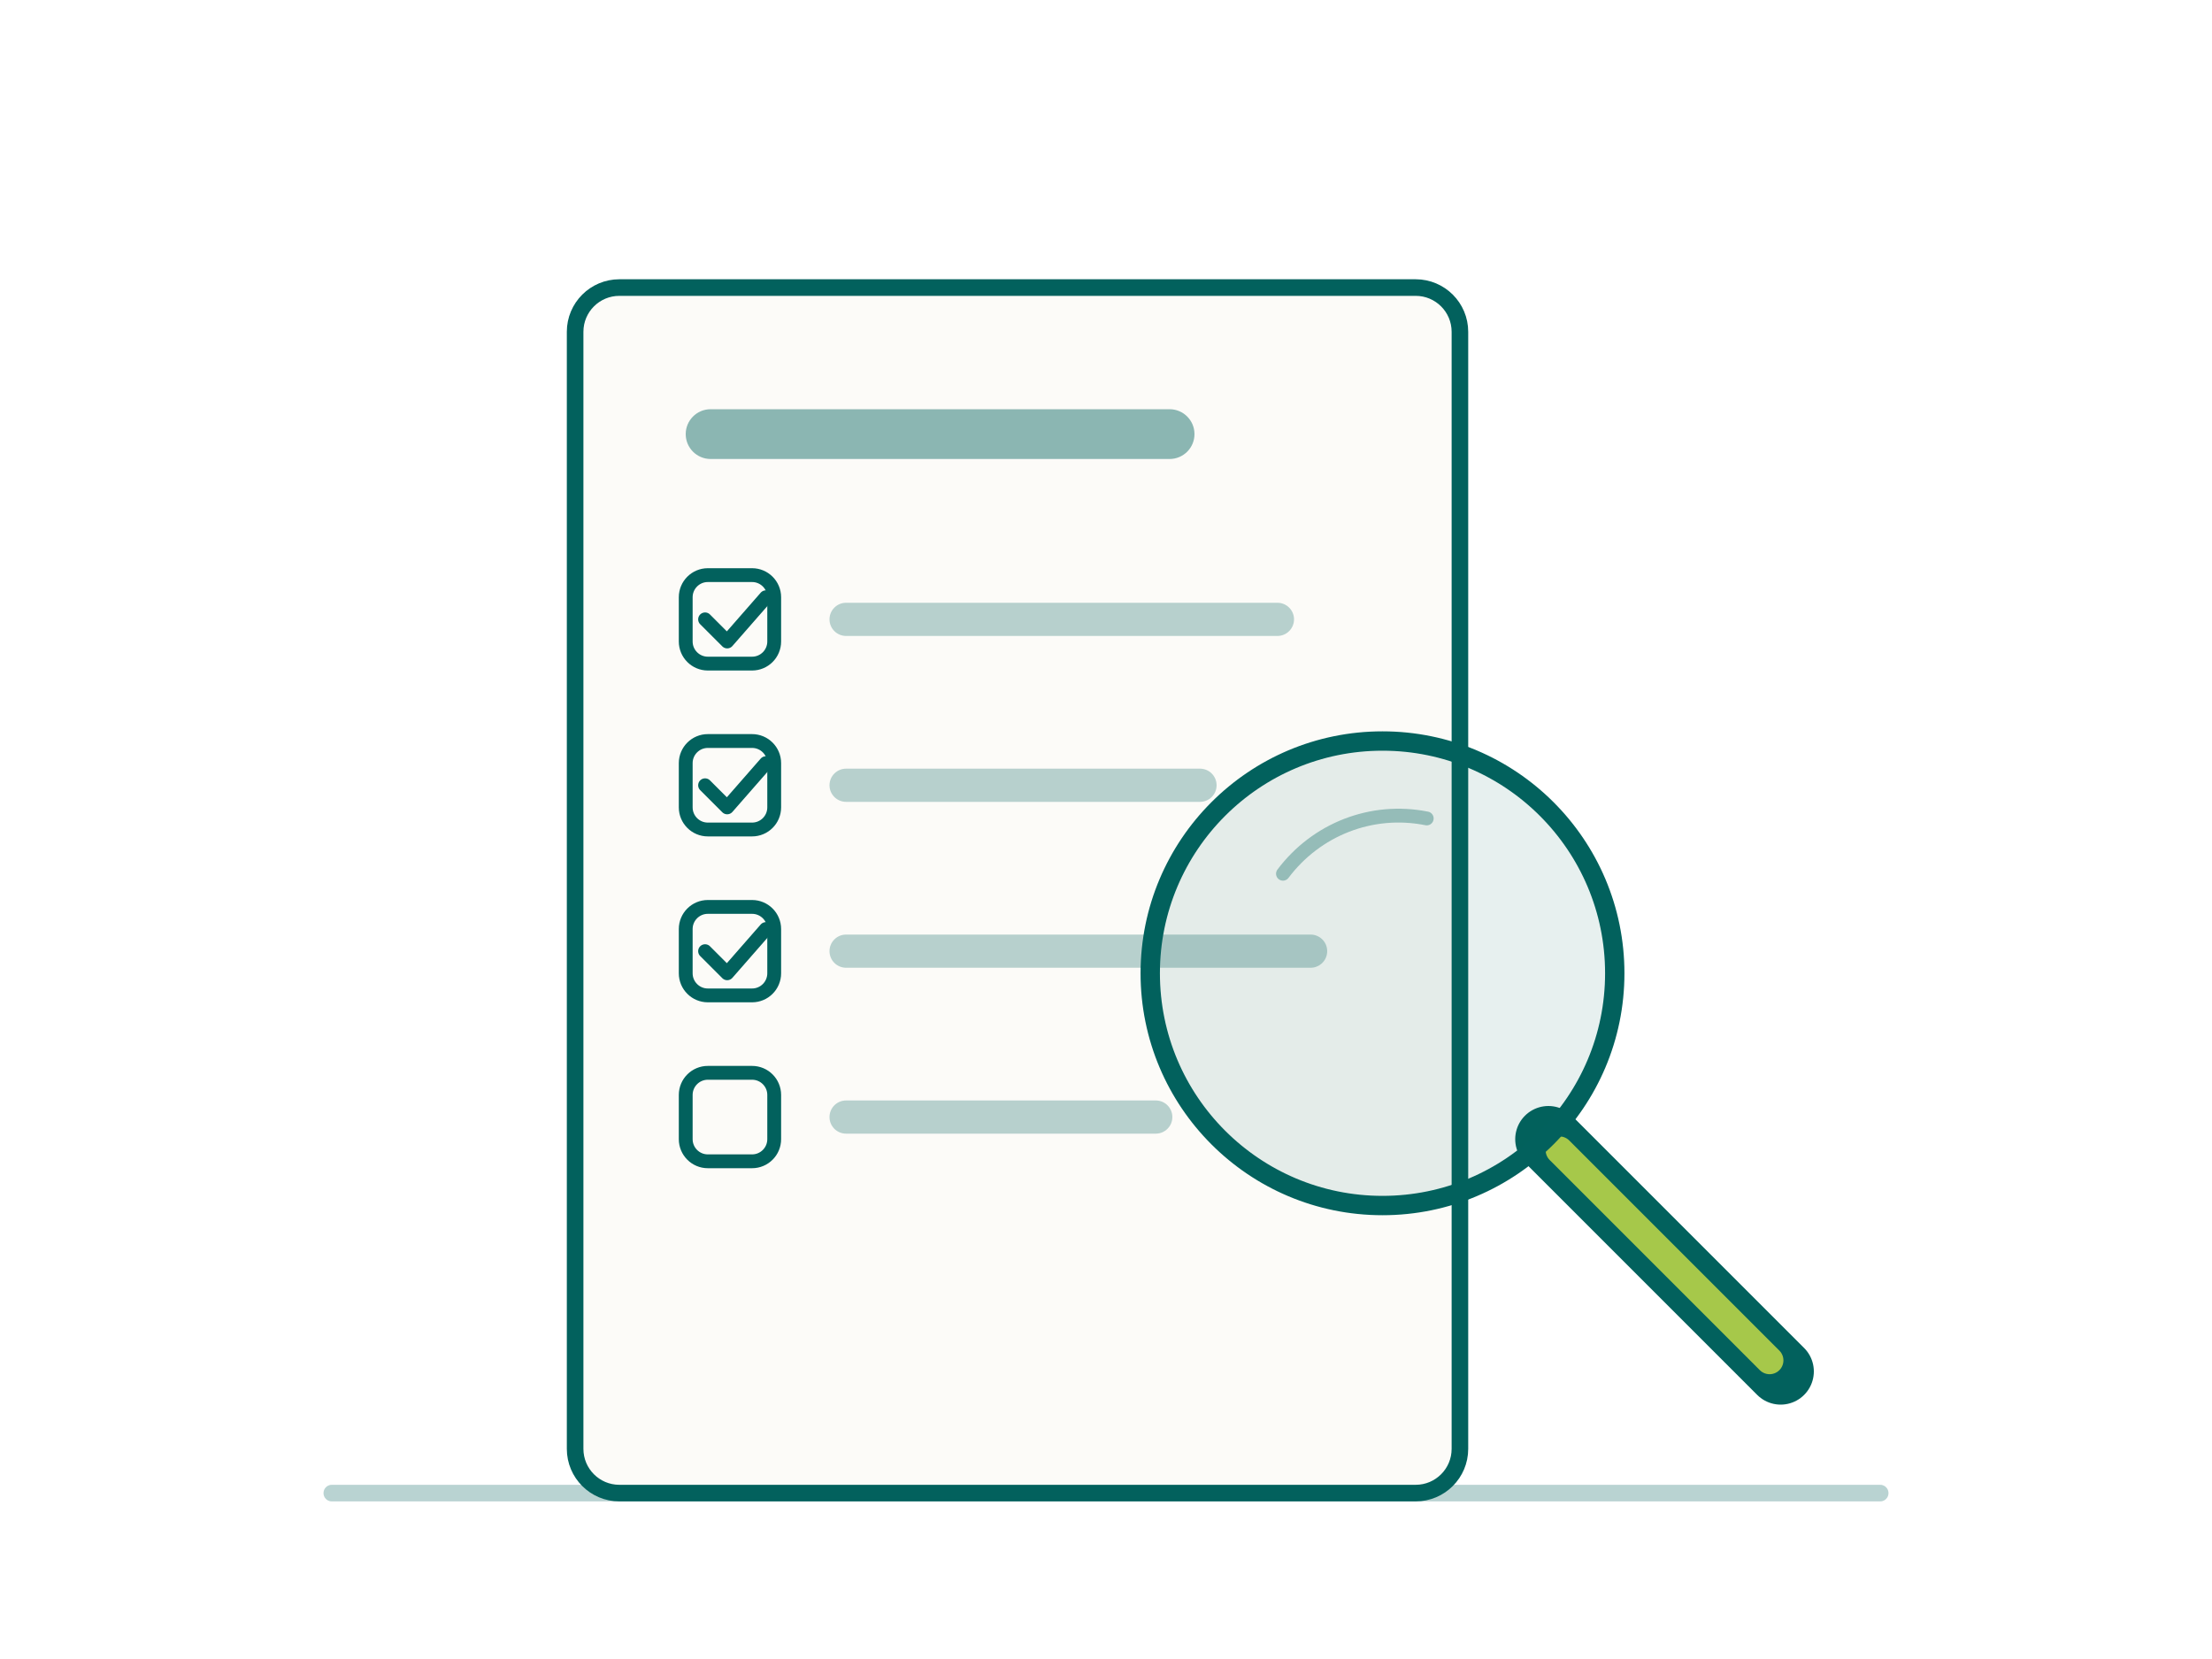
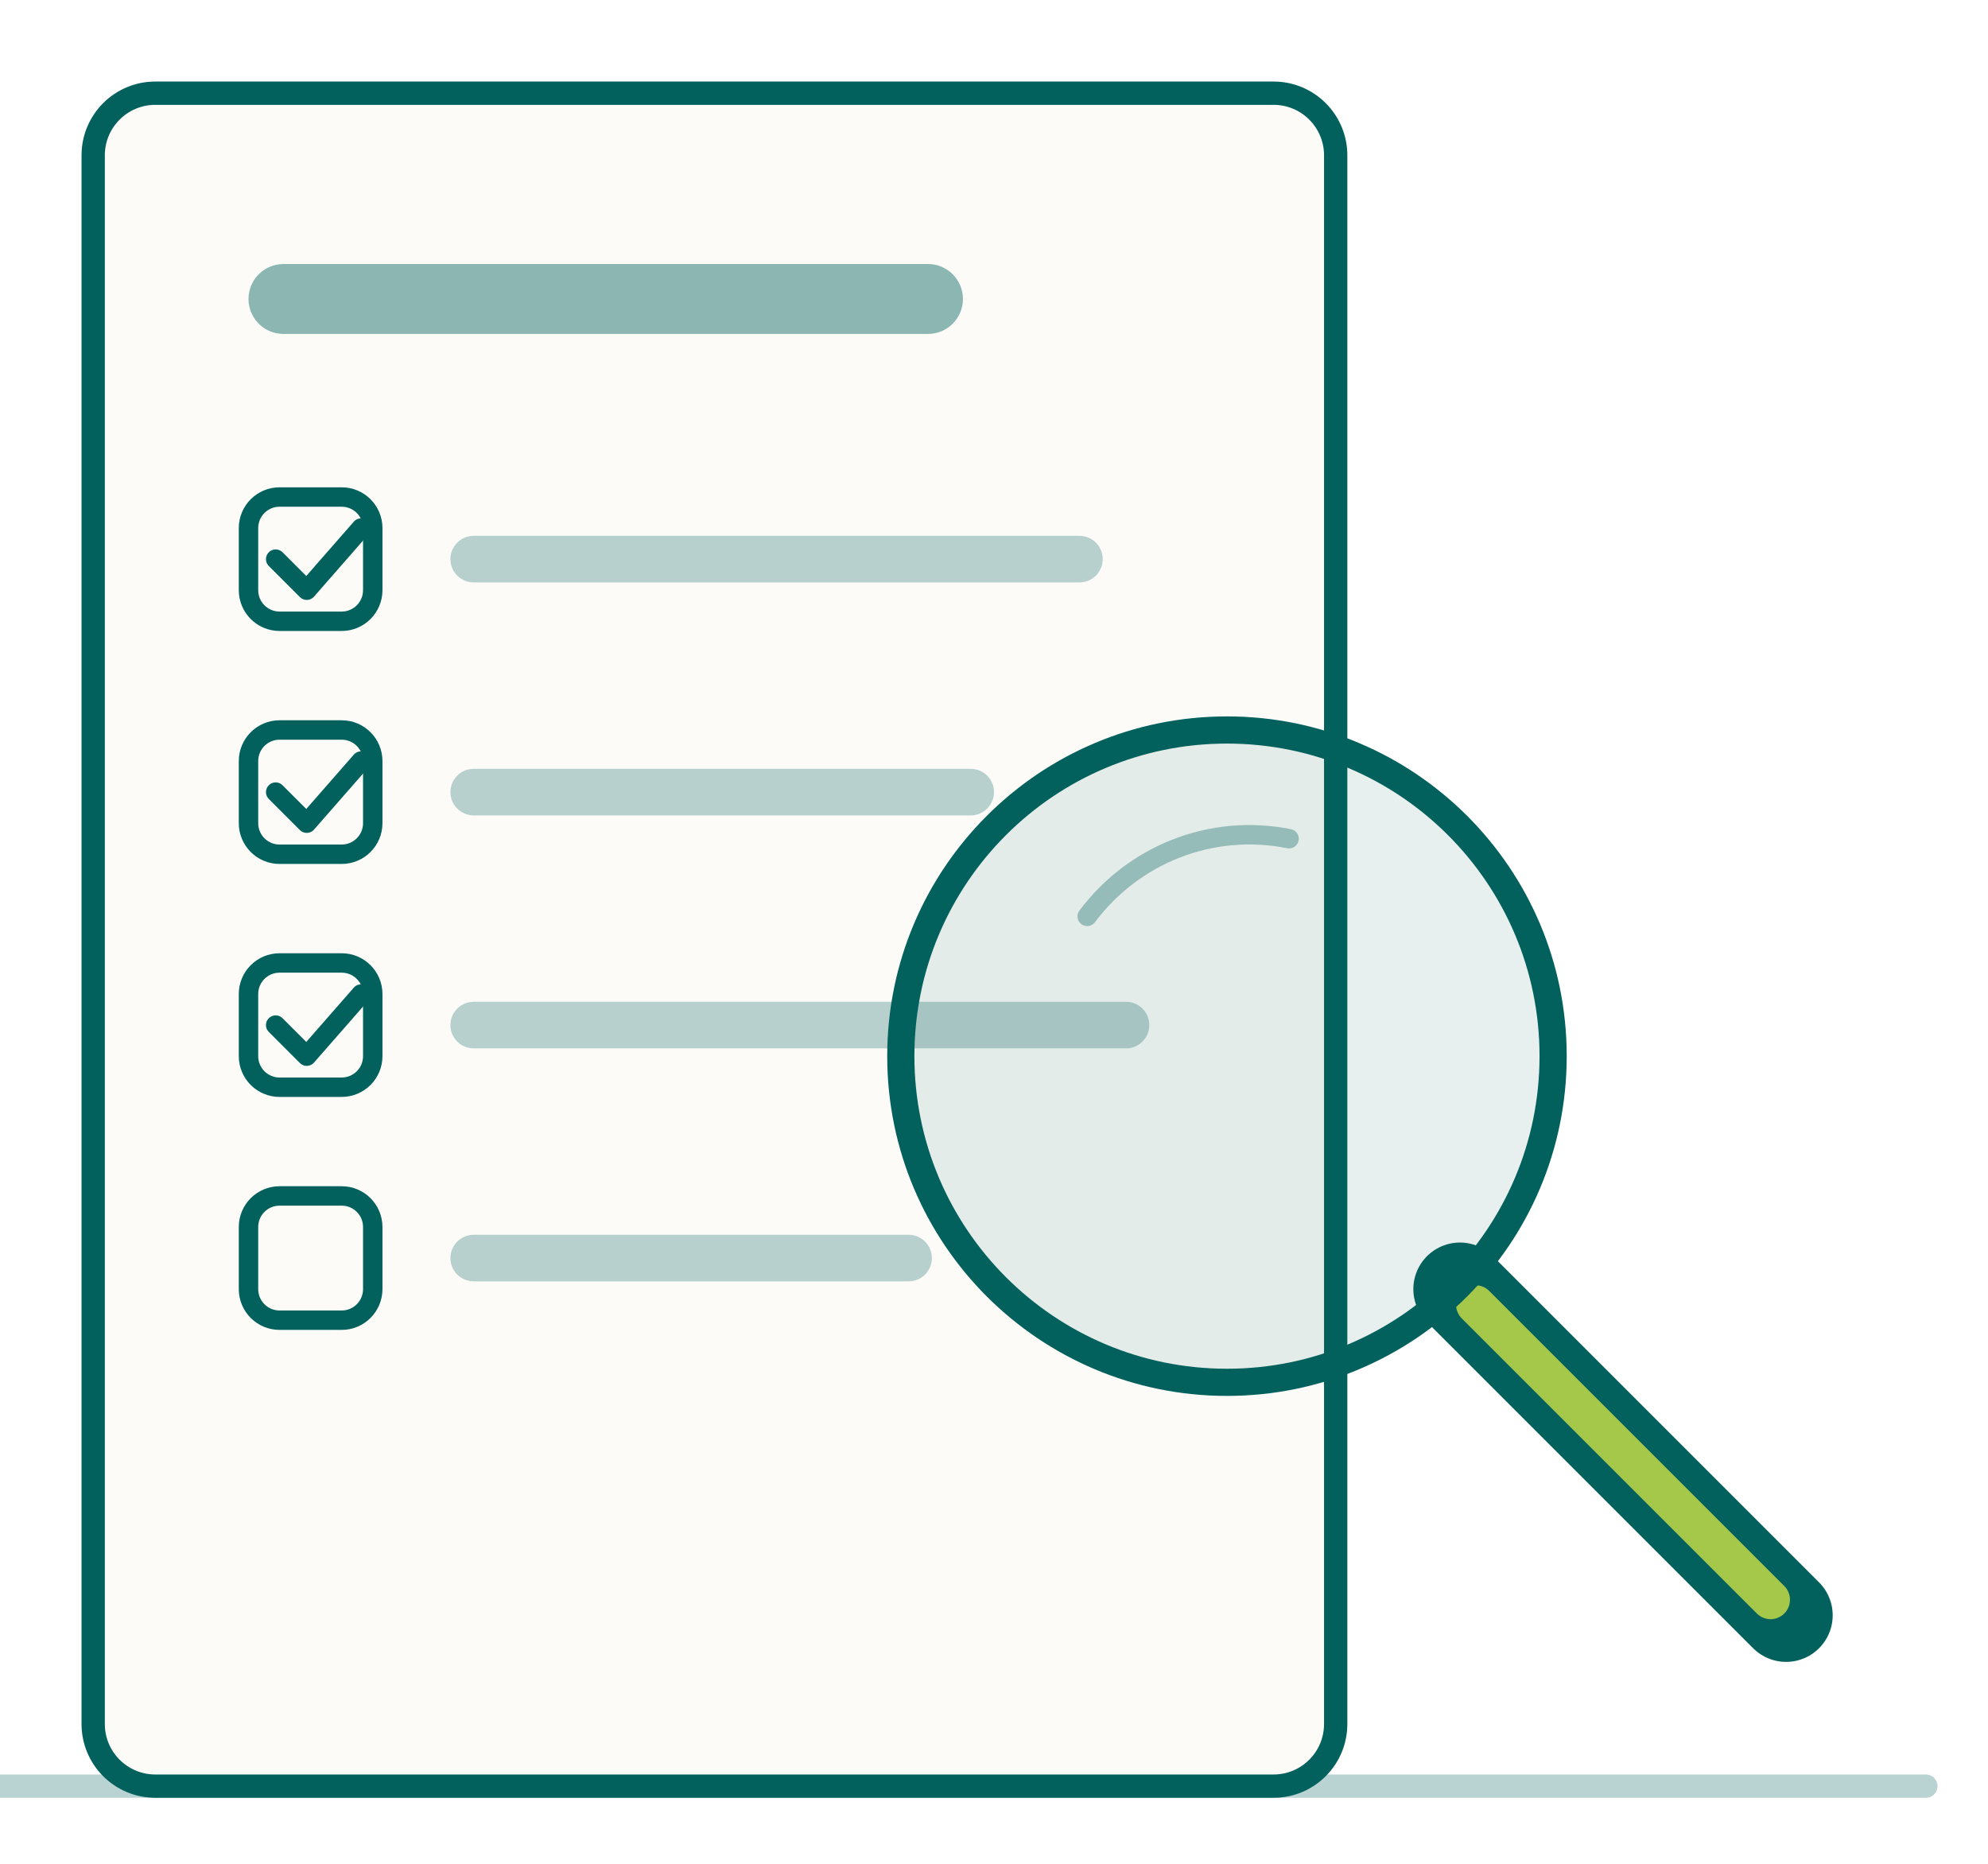
- <svg xmlns="http://www.w3.org/2000/svg" viewBox="0 0 400 300" width="400" height="300" role="img" aria-label="A checked document under a magnifying glass" fill="none" stroke-linecap="round" stroke-linejoin="round">
+ <svg xmlns="http://www.w3.org/2000/svg" viewBox="92 40 256 240" width="256" height="240" role="img" aria-label="A checked document under a magnifying glass" fill="none" stroke-linecap="round" stroke-linejoin="round">
  <line x1="60" y1="270" x2="340" y2="270" stroke="#02615D" stroke-width="3" opacity=".28" />
  <rect x="104" y="52" width="160" height="218" rx="8" fill="#FCFBF8" stroke="#02615D" stroke-width="3" />
  <rect x="124" y="74" width="92" height="9" rx="4.5" fill="#02615D" opacity=".45" />
  <rect x="124" y="104" width="16" height="16" rx="4" fill="#FCFBF8" stroke="#02615D" stroke-width="2.5" />
  <path d="M127.5 112 l4 4 7 -8" stroke="#02615D" stroke-width="2.5" />
  <rect x="150" y="109" width="84" height="6" rx="3" fill="#02615D" opacity=".28" />
  <rect x="124" y="134" width="16" height="16" rx="4" fill="#FCFBF8" stroke="#02615D" stroke-width="2.5" />
  <path d="M127.5 142 l4 4 7 -8" stroke="#02615D" stroke-width="2.5" />
  <rect x="150" y="139" width="70" height="6" rx="3" fill="#02615D" opacity=".28" />
  <rect x="124" y="164" width="16" height="16" rx="4" fill="#FCFBF8" stroke="#02615D" stroke-width="2.5" />
  <path d="M127.5 172 l4 4 7 -8" stroke="#02615D" stroke-width="2.5" />
  <rect x="150" y="169" width="90" height="6" rx="3" fill="#02615D" opacity=".28" />
  <rect x="124" y="194" width="16" height="16" rx="4" fill="#FCFBF8" stroke="#02615D" stroke-width="2.5" />
  <rect x="150" y="199" width="62" height="6" rx="3" fill="#02615D" opacity=".28" />
  <line x1="280" y1="206" x2="322" y2="248" stroke="#02615D" stroke-width="12" />
  <line x1="282" y1="208" x2="320" y2="246" stroke="#A6C84A" stroke-width="5" />
  <circle cx="250" cy="176" r="42" fill="rgba(2,97,93,.12)" fill-opacity=".8" stroke="#02615D" stroke-width="3.5" />
  <path d="M232 158 c6 -8 16 -12 26 -10" stroke="#02615D" stroke-width="2.5" opacity=".35" />
</svg>
